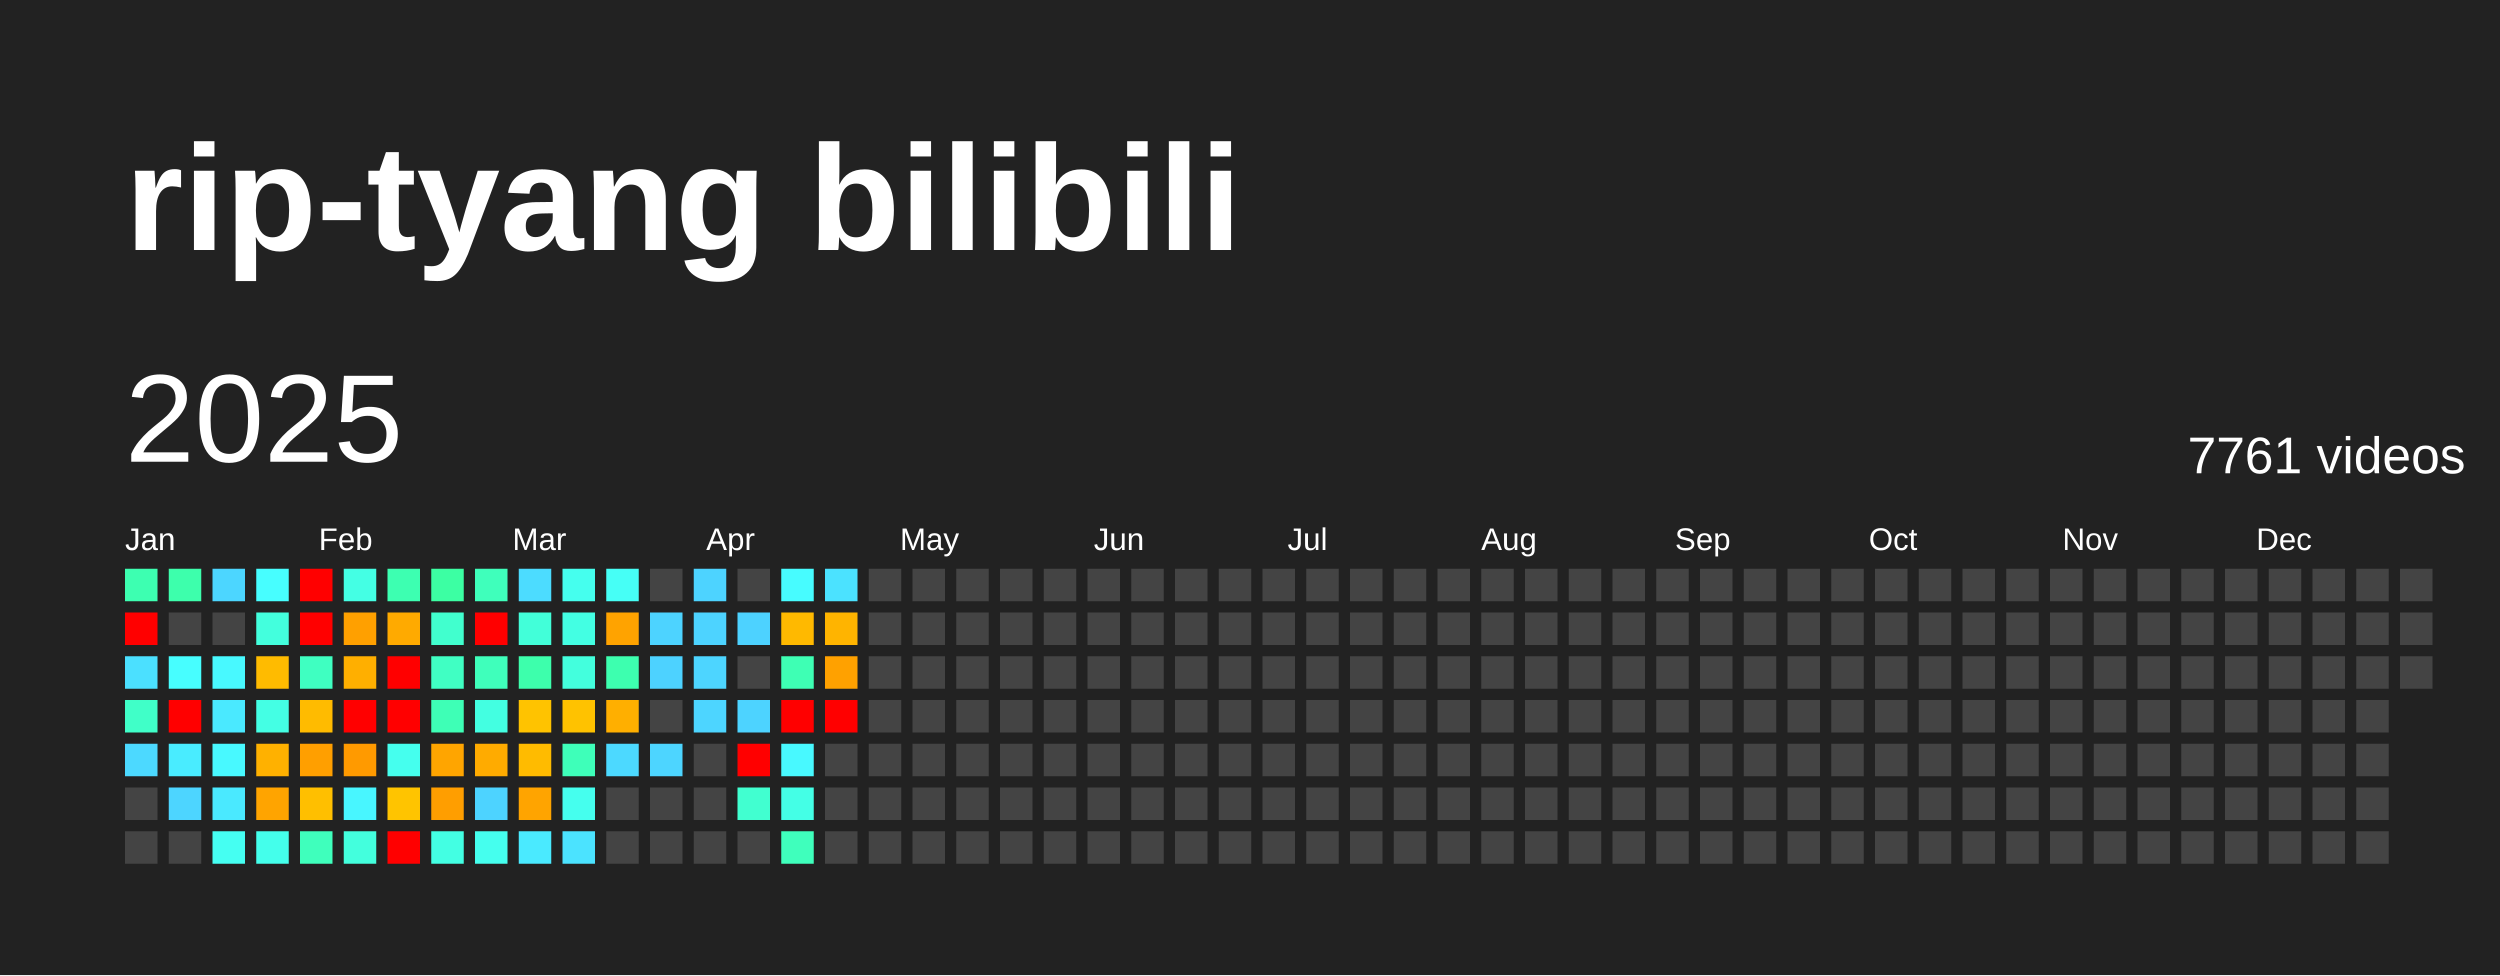
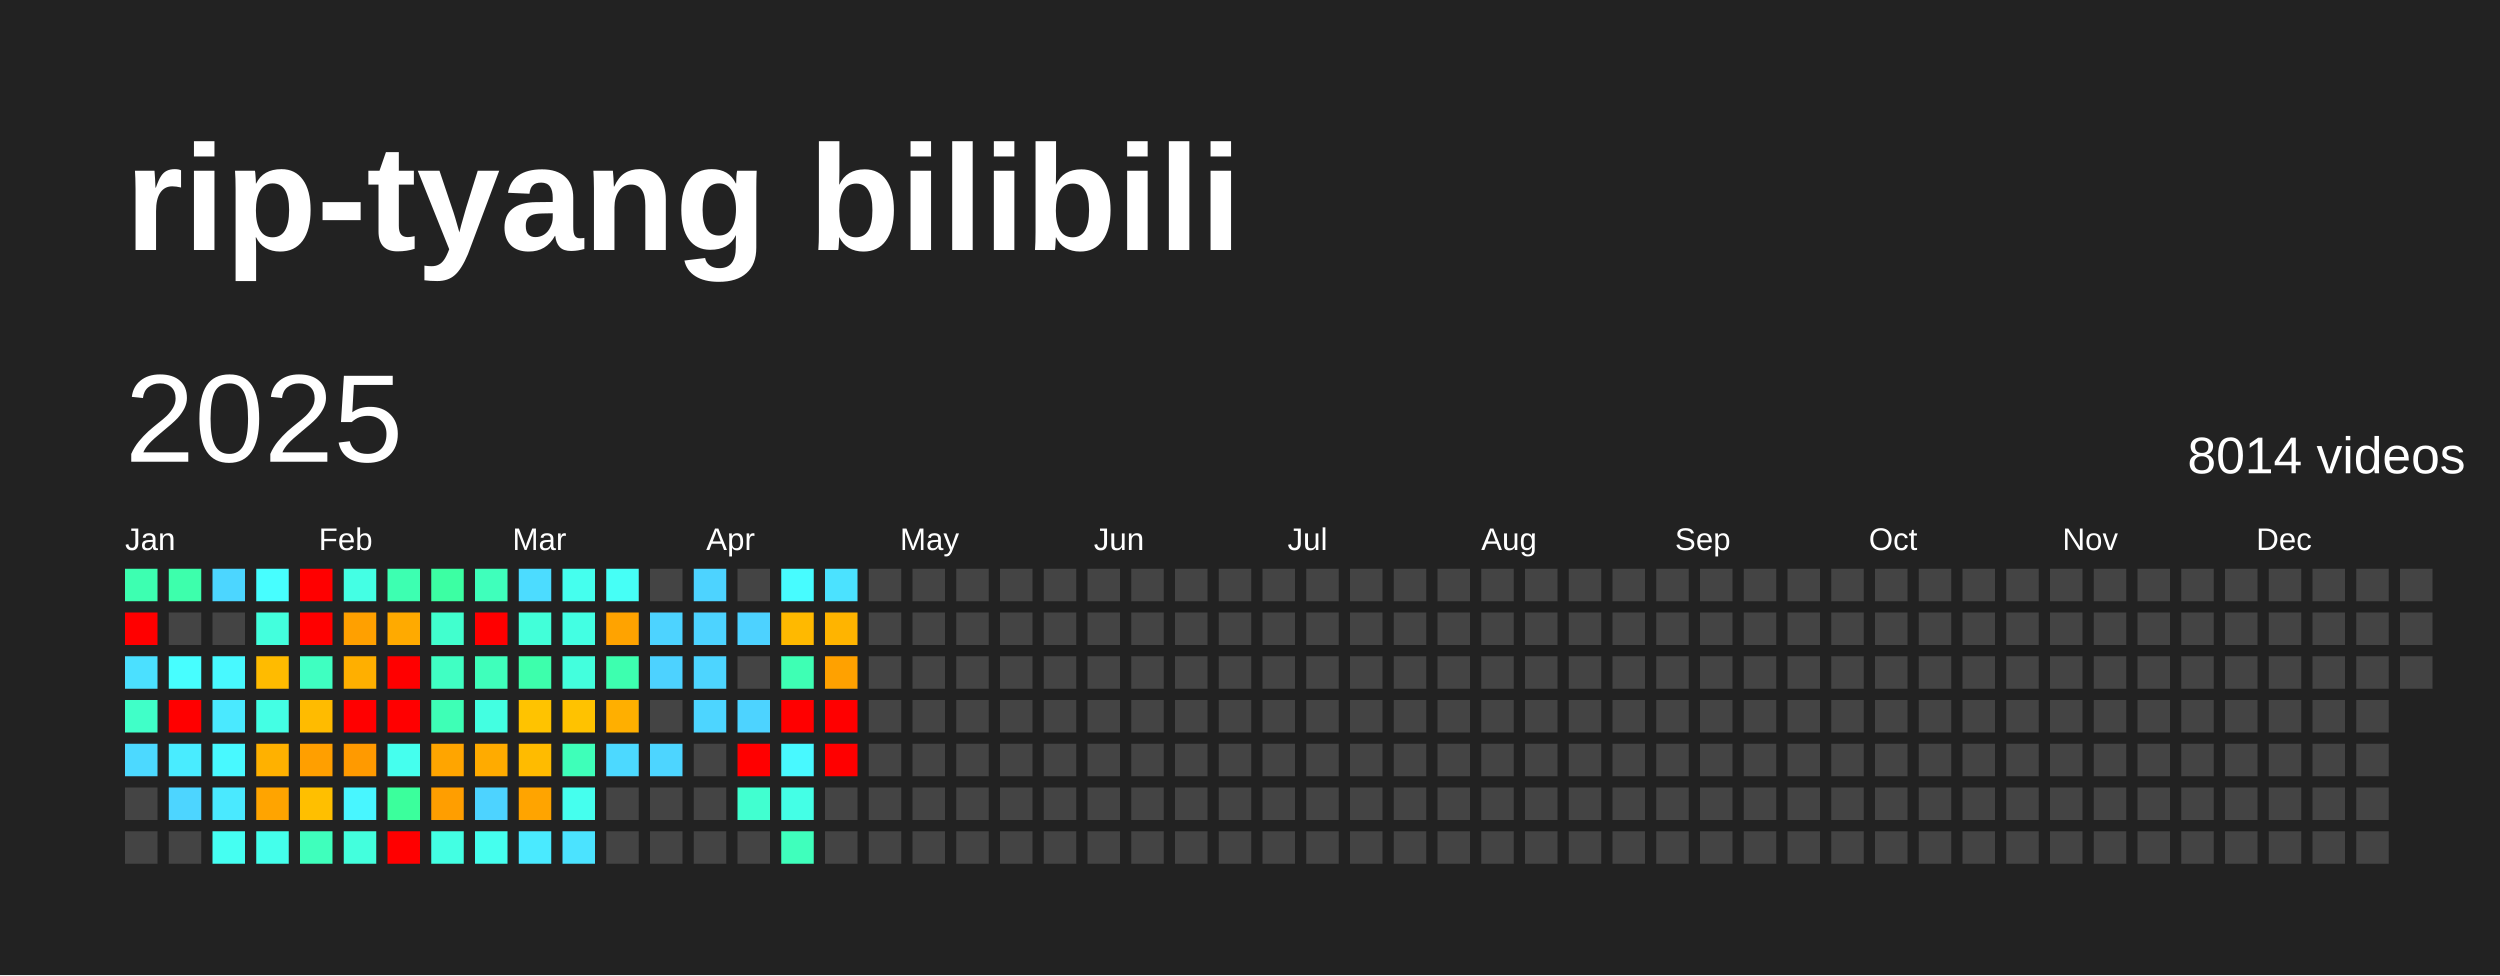
<svg xmlns="http://www.w3.org/2000/svg" baseProfile="full" height="78mm" version="1.1" viewBox="0,0,200,78" width="200mm">
  <defs />
  <rect fill="#222222" height="78" width="200" x="0" y="0" />
  <text fill="#FFFFFF" style="font-size:12px; font-family:Arial; font-weight:bold;" x="10" y="20">rip-tyang bilibili</text>
  <text dominant-baseline="hanging" fill="#FFFFFF" style="font-size:10.0px; font-family:Arial;" x="10" y="30">2025</text>
-   <text dominant-baseline="hanging" fill="#FFFFFF" style="font-size:4.125px; font-family:Arial;" x="175" y="35">7761 videos</text>
+   <text dominant-baseline="hanging" fill="#FFFFFF" style="font-size:4.125px; font-family:Arial;" x="175" y="35">8014 videos</text>
  <text fill="#FFFFFF" style="font-size:2.5px; font-family:Arial" x="10.0" y="44">Jan</text>
  <text fill="#FFFFFF" style="font-size:2.5px; font-family:Arial" x="25.5" y="44">Feb</text>
  <text fill="#FFFFFF" style="font-size:2.5px; font-family:Arial" x="41.0" y="44">Mar</text>
  <text fill="#FFFFFF" style="font-size:2.5px; font-family:Arial" x="56.5" y="44">Apr</text>
  <text fill="#FFFFFF" style="font-size:2.5px; font-family:Arial" x="72.0" y="44">May</text>
  <text fill="#FFFFFF" style="font-size:2.5px; font-family:Arial" x="87.5" y="44">Jun</text>
  <text fill="#FFFFFF" style="font-size:2.5px; font-family:Arial" x="103.0" y="44">Jul</text>
  <text fill="#FFFFFF" style="font-size:2.5px; font-family:Arial" x="118.5" y="44">Aug</text>
  <text fill="#FFFFFF" style="font-size:2.5px; font-family:Arial" x="134.0" y="44">Sep</text>
  <text fill="#FFFFFF" style="font-size:2.5px; font-family:Arial" x="149.5" y="44">Oct</text>
  <text fill="#FFFFFF" style="font-size:2.5px; font-family:Arial" x="165.0" y="44">Nov</text>
  <text fill="#FFFFFF" style="font-size:2.5px; font-family:Arial" x="180.5" y="44">Dec</text>
  <rect fill="#3dffb1" height="2.6" width="2.6" x="10.0" y="45.5" />
  <rect fill="red" height="2.6" width="2.6" x="10.0" y="49.0" />
  <rect fill="#4be0ff" height="2.6" width="2.6" x="10.0" y="52.5" />
  <rect fill="#40ffc8" height="2.6" width="2.6" x="10.0" y="56.0" />
  <rect fill="#4cd9ff" height="2.6" width="2.6" x="10.0" y="59.5" />
  <rect fill="#444444" height="2.6" width="2.6" x="10.0" y="63.0" />
  <rect fill="#444444" height="2.6" width="2.6" x="10.0" y="66.5" />
  <rect fill="#3dffac" height="2.6" width="2.6" x="13.5" y="45.5" />
  <rect fill="#444444" height="2.6" width="2.6" x="13.5" y="49.0" />
  <rect fill="#47feff" height="2.6" width="2.6" x="13.5" y="52.5" />
  <rect fill="red" height="2.6" width="2.6" x="13.5" y="56.0" />
  <rect fill="#49ecff" height="2.6" width="2.6" x="13.5" y="59.5" />
  <rect fill="#4dd5ff" height="2.6" width="2.6" x="13.5" y="63.0" />
  <rect fill="#444444" height="2.6" width="2.6" x="13.5" y="66.5" />
  <rect fill="#4cd6ff" height="2.6" width="2.6" x="17.0" y="45.5" />
  <rect fill="#444444" height="2.6" width="2.6" x="17.0" y="49.0" />
  <rect fill="#48f9ff" height="2.6" width="2.6" x="17.0" y="52.5" />
  <rect fill="#4ae9ff" height="2.6" width="2.6" x="17.0" y="56.0" />
  <rect fill="#48f9ff" height="2.6" width="2.6" x="17.0" y="59.5" />
  <rect fill="#4ae9ff" height="2.6" width="2.6" x="17.0" y="63.0" />
  <rect fill="#45fff2" height="2.6" width="2.6" x="17.0" y="66.5" />
  <rect fill="#47feff" height="2.6" width="2.6" x="20.5" y="45.5" />
  <rect fill="#43ffdd" height="2.6" width="2.6" x="20.5" y="49.0" />
  <rect fill="#ffbb00" height="2.6" width="2.6" x="20.5" y="52.5" />
  <rect fill="#44ffe4" height="2.6" width="2.6" x="20.5" y="56.0" />
  <rect fill="#ffb100" height="2.6" width="2.6" x="20.5" y="59.5" />
  <rect fill="#ffa400" height="2.6" width="2.6" x="20.5" y="63.0" />
  <rect fill="#44ffeb" height="2.6" width="2.6" x="20.5" y="66.5" />
  <rect fill="red" height="2.6" width="2.6" x="24.0" y="45.5" />
  <rect fill="red" height="2.6" width="2.6" x="24.0" y="49.0" />
  <rect fill="#3fffc1" height="2.6" width="2.6" x="24.0" y="52.5" />
  <rect fill="#ffbb00" height="2.6" width="2.6" x="24.0" y="56.0" />
  <rect fill="#ff9f00" height="2.6" width="2.6" x="24.0" y="59.5" />
  <rect fill="#ffbf00" height="2.6" width="2.6" x="24.0" y="63.0" />
  <rect fill="#3fffbc" height="2.6" width="2.6" x="24.0" y="66.5" />
  <rect fill="#44ffe4" height="2.6" width="2.6" x="27.5" y="45.5" />
  <rect fill="#ffa000" height="2.6" width="2.6" x="27.5" y="49.0" />
  <rect fill="#ffaf00" height="2.6" width="2.6" x="27.5" y="52.5" />
  <rect fill="red" height="2.6" width="2.6" x="27.5" y="56.0" />
  <rect fill="#ff9a00" height="2.6" width="2.6" x="27.5" y="59.5" />
  <rect fill="#48f6ff" height="2.6" width="2.6" x="27.5" y="63.0" />
  <rect fill="#43ffdd" height="2.6" width="2.6" x="27.5" y="66.5" />
  <rect fill="#3dffb1" height="2.6" width="2.6" x="31.0" y="45.5" />
  <rect fill="#ffaa00" height="2.6" width="2.6" x="31.0" y="49.0" />
  <rect fill="red" height="2.6" width="2.6" x="31.0" y="52.5" />
  <rect fill="red" height="2.6" width="2.6" x="31.0" y="56.0" />
  <rect fill="#45ffee" height="2.6" width="2.6" x="31.0" y="59.5" />
-   <rect fill="#ffc400" height="2.6" width="2.6" x="31.0" y="63.0" />
+   <rect fill="#3bff9c" height="2.6" width="2.6" x="31.0" y="63.0" />
  <rect fill="red" height="2.6" width="2.6" x="31.0" y="66.5" />
  <rect fill="#3cffa3" height="2.6" width="2.6" x="34.5" y="45.5" />
  <rect fill="#41ffce" height="2.6" width="2.6" x="34.5" y="49.0" />
  <rect fill="#40ffc3" height="2.6" width="2.6" x="34.5" y="52.5" />
  <rect fill="#3effb6" height="2.6" width="2.6" x="34.5" y="56.0" />
  <rect fill="#ffa500" height="2.6" width="2.6" x="34.5" y="59.5" />
  <rect fill="#ff9e00" height="2.6" width="2.6" x="34.5" y="63.0" />
  <rect fill="#43ffe3" height="2.6" width="2.6" x="34.5" y="66.5" />
  <rect fill="#3fffbb" height="2.6" width="2.6" x="38.0" y="45.5" />
  <rect fill="red" height="2.6" width="2.6" x="38.0" y="49.0" />
  <rect fill="#3fffbb" height="2.6" width="2.6" x="38.0" y="52.5" />
  <rect fill="#43ffe1" height="2.6" width="2.6" x="38.0" y="56.0" />
  <rect fill="#ffab00" height="2.6" width="2.6" x="38.0" y="59.5" />
  <rect fill="#4dd3ff" height="2.6" width="2.6" x="38.0" y="63.0" />
  <rect fill="#45ffee" height="2.6" width="2.6" x="38.0" y="66.5" />
  <rect fill="#4cdcff" height="2.6" width="2.6" x="41.5" y="45.5" />
  <rect fill="#42ffd9" height="2.6" width="2.6" x="41.5" y="49.0" />
  <rect fill="#3dffac" height="2.6" width="2.6" x="41.5" y="52.5" />
  <rect fill="#ffc300" height="2.6" width="2.6" x="41.5" y="56.0" />
  <rect fill="#ffbb00" height="2.6" width="2.6" x="41.5" y="59.5" />
  <rect fill="#ffa400" height="2.6" width="2.6" x="41.5" y="63.0" />
  <rect fill="#4aeaff" height="2.6" width="2.6" x="41.5" y="66.5" />
  <rect fill="#45ffee" height="2.6" width="2.6" x="45.0" y="45.5" />
  <rect fill="#43ffe3" height="2.6" width="2.6" x="45.0" y="49.0" />
  <rect fill="#43ffdd" height="2.6" width="2.6" x="45.0" y="52.5" />
  <rect fill="#ffc200" height="2.6" width="2.6" x="45.0" y="56.0" />
  <rect fill="#3effb9" height="2.6" width="2.6" x="45.0" y="59.5" />
  <rect fill="#45ffee" height="2.6" width="2.6" x="45.0" y="63.0" />
  <rect fill="#4be3ff" height="2.6" width="2.6" x="45.0" y="66.5" />
  <rect fill="#46fff6" height="2.6" width="2.6" x="48.5" y="45.5" />
  <rect fill="#ffa300" height="2.6" width="2.6" x="48.5" y="49.0" />
  <rect fill="#3dffaf" height="2.6" width="2.6" x="48.5" y="52.5" />
  <rect fill="#ffaf00" height="2.6" width="2.6" x="48.5" y="56.0" />
  <rect fill="#4cd9ff" height="2.6" width="2.6" x="48.5" y="59.5" />
  <rect fill="#444444" height="2.6" width="2.6" x="48.5" y="63.0" />
  <rect fill="#444444" height="2.6" width="2.6" x="48.5" y="66.5" />
  <rect fill="#444444" height="2.6" width="2.6" x="52.0" y="45.5" />
  <rect fill="#4dd3ff" height="2.6" width="2.6" x="52.0" y="49.0" />
  <rect fill="#4dd2ff" height="2.6" width="2.6" x="52.0" y="52.5" />
  <rect fill="#444444" height="2.6" width="2.6" x="52.0" y="56.0" />
  <rect fill="#4dd5ff" height="2.6" width="2.6" x="52.0" y="59.5" />
  <rect fill="#444444" height="2.6" width="2.6" x="52.0" y="63.0" />
  <rect fill="#444444" height="2.6" width="2.6" x="52.0" y="66.5" />
  <rect fill="#4dd3ff" height="2.6" width="2.6" x="55.5" y="45.5" />
  <rect fill="#4dd3ff" height="2.6" width="2.6" x="55.5" y="49.0" />
  <rect fill="#4dd5ff" height="2.6" width="2.6" x="55.5" y="52.5" />
  <rect fill="#4dd5ff" height="2.6" width="2.6" x="55.5" y="56.0" />
  <rect fill="#444444" height="2.6" width="2.6" x="55.5" y="59.5" />
  <rect fill="#444444" height="2.6" width="2.6" x="55.5" y="63.0" />
  <rect fill="#444444" height="2.6" width="2.6" x="55.5" y="66.5" />
  <rect fill="#444444" height="2.6" width="2.6" x="59.0" y="45.5" />
  <rect fill="#4dd2ff" height="2.6" width="2.6" x="59.0" y="49.0" />
  <rect fill="#444444" height="2.6" width="2.6" x="59.0" y="52.5" />
  <rect fill="#4dd3ff" height="2.6" width="2.6" x="59.0" y="56.0" />
  <rect fill="red" height="2.6" width="2.6" x="59.0" y="59.5" />
  <rect fill="#41ffd0" height="2.6" width="2.6" x="59.0" y="63.0" />
  <rect fill="#444444" height="2.6" width="2.6" x="59.0" y="66.5" />
  <rect fill="#47fcff" height="2.6" width="2.6" x="62.5" y="45.5" />
  <rect fill="#ffb900" height="2.6" width="2.6" x="62.5" y="49.0" />
  <rect fill="#3effb4" height="2.6" width="2.6" x="62.5" y="52.5" />
  <rect fill="red" height="2.6" width="2.6" x="62.5" y="56.0" />
  <rect fill="#48f9ff" height="2.6" width="2.6" x="62.5" y="59.5" />
  <rect fill="#44ffe6" height="2.6" width="2.6" x="62.5" y="63.0" />
  <rect fill="#3fffbc" height="2.6" width="2.6" x="62.5" y="66.5" />
  <rect fill="#4be2ff" height="2.6" width="2.6" x="66.0" y="45.5" />
  <rect fill="#ffb400" height="2.6" width="2.6" x="66.0" y="49.0" />
  <rect fill="#ffa100" height="2.6" width="2.6" x="66.0" y="52.5" />
  <rect fill="red" height="2.6" width="2.6" x="66.0" y="56.0" />
-   <rect fill="#444444" height="2.6" width="2.6" x="66.0" y="59.5" />
+   <rect fill="red" height="2.6" width="2.6" x="66.0" y="59.5" />
  <rect fill="#444444" height="2.6" width="2.6" x="66.0" y="63.0" />
  <rect fill="#444444" height="2.6" width="2.6" x="66.0" y="66.5" />
  <rect fill="#444444" height="2.6" width="2.6" x="69.5" y="45.5" />
  <rect fill="#444444" height="2.6" width="2.6" x="69.5" y="49.0" />
  <rect fill="#444444" height="2.6" width="2.6" x="69.5" y="52.5" />
  <rect fill="#444444" height="2.6" width="2.6" x="69.5" y="56.0" />
  <rect fill="#444444" height="2.6" width="2.6" x="69.5" y="59.5" />
  <rect fill="#444444" height="2.6" width="2.6" x="69.5" y="63.0" />
  <rect fill="#444444" height="2.6" width="2.6" x="69.5" y="66.5" />
  <rect fill="#444444" height="2.6" width="2.6" x="73.0" y="45.5" />
  <rect fill="#444444" height="2.6" width="2.6" x="73.0" y="49.0" />
  <rect fill="#444444" height="2.6" width="2.6" x="73.0" y="52.5" />
  <rect fill="#444444" height="2.6" width="2.6" x="73.0" y="56.0" />
  <rect fill="#444444" height="2.6" width="2.6" x="73.0" y="59.5" />
  <rect fill="#444444" height="2.6" width="2.6" x="73.0" y="63.0" />
  <rect fill="#444444" height="2.6" width="2.6" x="73.0" y="66.5" />
  <rect fill="#444444" height="2.6" width="2.6" x="76.5" y="45.5" />
  <rect fill="#444444" height="2.6" width="2.6" x="76.5" y="49.0" />
  <rect fill="#444444" height="2.6" width="2.6" x="76.5" y="52.5" />
  <rect fill="#444444" height="2.6" width="2.6" x="76.5" y="56.0" />
  <rect fill="#444444" height="2.6" width="2.6" x="76.5" y="59.5" />
  <rect fill="#444444" height="2.6" width="2.6" x="76.5" y="63.0" />
  <rect fill="#444444" height="2.6" width="2.6" x="76.5" y="66.5" />
  <rect fill="#444444" height="2.6" width="2.6" x="80.0" y="45.5" />
  <rect fill="#444444" height="2.6" width="2.6" x="80.0" y="49.0" />
  <rect fill="#444444" height="2.6" width="2.6" x="80.0" y="52.5" />
  <rect fill="#444444" height="2.6" width="2.6" x="80.0" y="56.0" />
  <rect fill="#444444" height="2.6" width="2.6" x="80.0" y="59.5" />
  <rect fill="#444444" height="2.6" width="2.6" x="80.0" y="63.0" />
  <rect fill="#444444" height="2.6" width="2.6" x="80.0" y="66.5" />
  <rect fill="#444444" height="2.6" width="2.6" x="83.5" y="45.5" />
  <rect fill="#444444" height="2.6" width="2.6" x="83.5" y="49.0" />
  <rect fill="#444444" height="2.6" width="2.6" x="83.5" y="52.5" />
  <rect fill="#444444" height="2.6" width="2.6" x="83.5" y="56.0" />
  <rect fill="#444444" height="2.6" width="2.6" x="83.5" y="59.5" />
  <rect fill="#444444" height="2.6" width="2.6" x="83.5" y="63.0" />
  <rect fill="#444444" height="2.6" width="2.6" x="83.5" y="66.5" />
  <rect fill="#444444" height="2.6" width="2.6" x="87.0" y="45.5" />
  <rect fill="#444444" height="2.6" width="2.6" x="87.0" y="49.0" />
  <rect fill="#444444" height="2.6" width="2.6" x="87.0" y="52.5" />
  <rect fill="#444444" height="2.6" width="2.6" x="87.0" y="56.0" />
  <rect fill="#444444" height="2.6" width="2.6" x="87.0" y="59.5" />
  <rect fill="#444444" height="2.6" width="2.6" x="87.0" y="63.0" />
  <rect fill="#444444" height="2.6" width="2.6" x="87.0" y="66.5" />
  <rect fill="#444444" height="2.6" width="2.6" x="90.5" y="45.5" />
  <rect fill="#444444" height="2.6" width="2.6" x="90.5" y="49.0" />
  <rect fill="#444444" height="2.6" width="2.6" x="90.5" y="52.5" />
  <rect fill="#444444" height="2.6" width="2.6" x="90.5" y="56.0" />
  <rect fill="#444444" height="2.6" width="2.6" x="90.5" y="59.5" />
  <rect fill="#444444" height="2.6" width="2.6" x="90.5" y="63.0" />
  <rect fill="#444444" height="2.6" width="2.6" x="90.5" y="66.5" />
  <rect fill="#444444" height="2.6" width="2.6" x="94.0" y="45.5" />
  <rect fill="#444444" height="2.6" width="2.6" x="94.0" y="49.0" />
  <rect fill="#444444" height="2.6" width="2.6" x="94.0" y="52.5" />
  <rect fill="#444444" height="2.6" width="2.6" x="94.0" y="56.0" />
  <rect fill="#444444" height="2.6" width="2.6" x="94.0" y="59.5" />
  <rect fill="#444444" height="2.6" width="2.6" x="94.0" y="63.0" />
  <rect fill="#444444" height="2.6" width="2.6" x="94.0" y="66.5" />
  <rect fill="#444444" height="2.6" width="2.6" x="97.5" y="45.5" />
  <rect fill="#444444" height="2.6" width="2.6" x="97.5" y="49.0" />
  <rect fill="#444444" height="2.6" width="2.6" x="97.5" y="52.5" />
  <rect fill="#444444" height="2.6" width="2.6" x="97.5" y="56.0" />
  <rect fill="#444444" height="2.6" width="2.6" x="97.5" y="59.5" />
  <rect fill="#444444" height="2.6" width="2.6" x="97.5" y="63.0" />
  <rect fill="#444444" height="2.6" width="2.6" x="97.5" y="66.5" />
  <rect fill="#444444" height="2.6" width="2.6" x="101.0" y="45.5" />
  <rect fill="#444444" height="2.6" width="2.6" x="101.0" y="49.0" />
  <rect fill="#444444" height="2.6" width="2.6" x="101.0" y="52.5" />
  <rect fill="#444444" height="2.6" width="2.6" x="101.0" y="56.0" />
  <rect fill="#444444" height="2.6" width="2.6" x="101.0" y="59.5" />
  <rect fill="#444444" height="2.6" width="2.6" x="101.0" y="63.0" />
  <rect fill="#444444" height="2.6" width="2.6" x="101.0" y="66.5" />
  <rect fill="#444444" height="2.6" width="2.6" x="104.5" y="45.5" />
  <rect fill="#444444" height="2.6" width="2.6" x="104.5" y="49.0" />
  <rect fill="#444444" height="2.6" width="2.6" x="104.5" y="52.5" />
  <rect fill="#444444" height="2.6" width="2.6" x="104.5" y="56.0" />
  <rect fill="#444444" height="2.6" width="2.6" x="104.5" y="59.5" />
  <rect fill="#444444" height="2.6" width="2.6" x="104.5" y="63.0" />
  <rect fill="#444444" height="2.6" width="2.6" x="104.5" y="66.5" />
  <rect fill="#444444" height="2.6" width="2.6" x="108.0" y="45.5" />
  <rect fill="#444444" height="2.6" width="2.6" x="108.0" y="49.0" />
  <rect fill="#444444" height="2.6" width="2.6" x="108.0" y="52.5" />
  <rect fill="#444444" height="2.6" width="2.6" x="108.0" y="56.0" />
  <rect fill="#444444" height="2.6" width="2.6" x="108.0" y="59.5" />
  <rect fill="#444444" height="2.6" width="2.6" x="108.0" y="63.0" />
  <rect fill="#444444" height="2.6" width="2.6" x="108.0" y="66.5" />
  <rect fill="#444444" height="2.6" width="2.6" x="111.5" y="45.5" />
  <rect fill="#444444" height="2.6" width="2.6" x="111.5" y="49.0" />
  <rect fill="#444444" height="2.6" width="2.6" x="111.5" y="52.5" />
  <rect fill="#444444" height="2.6" width="2.6" x="111.5" y="56.0" />
  <rect fill="#444444" height="2.6" width="2.6" x="111.5" y="59.5" />
  <rect fill="#444444" height="2.6" width="2.6" x="111.5" y="63.0" />
  <rect fill="#444444" height="2.6" width="2.6" x="111.5" y="66.5" />
  <rect fill="#444444" height="2.6" width="2.6" x="115.0" y="45.5" />
  <rect fill="#444444" height="2.6" width="2.6" x="115.0" y="49.0" />
  <rect fill="#444444" height="2.6" width="2.6" x="115.0" y="52.5" />
  <rect fill="#444444" height="2.6" width="2.6" x="115.0" y="56.0" />
  <rect fill="#444444" height="2.6" width="2.6" x="115.0" y="59.5" />
  <rect fill="#444444" height="2.6" width="2.6" x="115.0" y="63.0" />
  <rect fill="#444444" height="2.6" width="2.6" x="115.0" y="66.5" />
  <rect fill="#444444" height="2.6" width="2.6" x="118.5" y="45.5" />
  <rect fill="#444444" height="2.6" width="2.6" x="118.5" y="49.0" />
  <rect fill="#444444" height="2.6" width="2.6" x="118.5" y="52.5" />
  <rect fill="#444444" height="2.6" width="2.6" x="118.5" y="56.0" />
  <rect fill="#444444" height="2.6" width="2.6" x="118.5" y="59.5" />
  <rect fill="#444444" height="2.6" width="2.6" x="118.5" y="63.0" />
  <rect fill="#444444" height="2.6" width="2.6" x="118.5" y="66.5" />
  <rect fill="#444444" height="2.6" width="2.6" x="122.0" y="45.5" />
  <rect fill="#444444" height="2.6" width="2.6" x="122.0" y="49.0" />
  <rect fill="#444444" height="2.6" width="2.6" x="122.0" y="52.5" />
  <rect fill="#444444" height="2.6" width="2.6" x="122.0" y="56.0" />
  <rect fill="#444444" height="2.6" width="2.6" x="122.0" y="59.5" />
  <rect fill="#444444" height="2.6" width="2.6" x="122.0" y="63.0" />
  <rect fill="#444444" height="2.6" width="2.6" x="122.0" y="66.5" />
  <rect fill="#444444" height="2.6" width="2.6" x="125.5" y="45.5" />
  <rect fill="#444444" height="2.6" width="2.6" x="125.5" y="49.0" />
  <rect fill="#444444" height="2.6" width="2.6" x="125.5" y="52.5" />
  <rect fill="#444444" height="2.6" width="2.6" x="125.5" y="56.0" />
  <rect fill="#444444" height="2.6" width="2.6" x="125.5" y="59.5" />
  <rect fill="#444444" height="2.6" width="2.6" x="125.5" y="63.0" />
  <rect fill="#444444" height="2.6" width="2.6" x="125.5" y="66.5" />
  <rect fill="#444444" height="2.6" width="2.6" x="129.0" y="45.5" />
  <rect fill="#444444" height="2.6" width="2.6" x="129.0" y="49.0" />
  <rect fill="#444444" height="2.6" width="2.6" x="129.0" y="52.5" />
  <rect fill="#444444" height="2.6" width="2.6" x="129.0" y="56.0" />
  <rect fill="#444444" height="2.6" width="2.6" x="129.0" y="59.5" />
  <rect fill="#444444" height="2.6" width="2.6" x="129.0" y="63.0" />
  <rect fill="#444444" height="2.6" width="2.6" x="129.0" y="66.5" />
  <rect fill="#444444" height="2.6" width="2.6" x="132.5" y="45.5" />
  <rect fill="#444444" height="2.6" width="2.6" x="132.5" y="49.0" />
  <rect fill="#444444" height="2.6" width="2.6" x="132.5" y="52.5" />
  <rect fill="#444444" height="2.6" width="2.6" x="132.5" y="56.0" />
  <rect fill="#444444" height="2.6" width="2.6" x="132.5" y="59.5" />
  <rect fill="#444444" height="2.6" width="2.6" x="132.5" y="63.0" />
  <rect fill="#444444" height="2.6" width="2.6" x="132.5" y="66.5" />
  <rect fill="#444444" height="2.6" width="2.6" x="136.0" y="45.5" />
  <rect fill="#444444" height="2.6" width="2.6" x="136.0" y="49.0" />
  <rect fill="#444444" height="2.6" width="2.6" x="136.0" y="52.5" />
  <rect fill="#444444" height="2.6" width="2.6" x="136.0" y="56.0" />
  <rect fill="#444444" height="2.6" width="2.6" x="136.0" y="59.5" />
  <rect fill="#444444" height="2.6" width="2.6" x="136.0" y="63.0" />
  <rect fill="#444444" height="2.6" width="2.6" x="136.0" y="66.5" />
  <rect fill="#444444" height="2.6" width="2.6" x="139.5" y="45.5" />
  <rect fill="#444444" height="2.6" width="2.6" x="139.5" y="49.0" />
  <rect fill="#444444" height="2.6" width="2.6" x="139.5" y="52.5" />
  <rect fill="#444444" height="2.6" width="2.6" x="139.5" y="56.0" />
  <rect fill="#444444" height="2.6" width="2.6" x="139.5" y="59.5" />
  <rect fill="#444444" height="2.6" width="2.6" x="139.5" y="63.0" />
  <rect fill="#444444" height="2.6" width="2.6" x="139.5" y="66.5" />
  <rect fill="#444444" height="2.6" width="2.6" x="143.0" y="45.5" />
  <rect fill="#444444" height="2.6" width="2.6" x="143.0" y="49.0" />
  <rect fill="#444444" height="2.6" width="2.6" x="143.0" y="52.5" />
  <rect fill="#444444" height="2.6" width="2.6" x="143.0" y="56.0" />
  <rect fill="#444444" height="2.6" width="2.6" x="143.0" y="59.5" />
  <rect fill="#444444" height="2.6" width="2.6" x="143.0" y="63.0" />
  <rect fill="#444444" height="2.6" width="2.6" x="143.0" y="66.5" />
  <rect fill="#444444" height="2.6" width="2.6" x="146.5" y="45.5" />
  <rect fill="#444444" height="2.6" width="2.6" x="146.5" y="49.0" />
  <rect fill="#444444" height="2.6" width="2.6" x="146.5" y="52.5" />
  <rect fill="#444444" height="2.6" width="2.6" x="146.5" y="56.0" />
  <rect fill="#444444" height="2.6" width="2.6" x="146.5" y="59.5" />
  <rect fill="#444444" height="2.6" width="2.6" x="146.5" y="63.0" />
  <rect fill="#444444" height="2.6" width="2.6" x="146.5" y="66.5" />
  <rect fill="#444444" height="2.6" width="2.6" x="150.0" y="45.5" />
  <rect fill="#444444" height="2.6" width="2.6" x="150.0" y="49.0" />
  <rect fill="#444444" height="2.6" width="2.6" x="150.0" y="52.5" />
  <rect fill="#444444" height="2.6" width="2.6" x="150.0" y="56.0" />
  <rect fill="#444444" height="2.6" width="2.6" x="150.0" y="59.5" />
  <rect fill="#444444" height="2.6" width="2.6" x="150.0" y="63.0" />
  <rect fill="#444444" height="2.6" width="2.6" x="150.0" y="66.5" />
  <rect fill="#444444" height="2.6" width="2.6" x="153.5" y="45.5" />
  <rect fill="#444444" height="2.6" width="2.6" x="153.5" y="49.0" />
  <rect fill="#444444" height="2.6" width="2.6" x="153.5" y="52.5" />
  <rect fill="#444444" height="2.6" width="2.6" x="153.5" y="56.0" />
  <rect fill="#444444" height="2.6" width="2.6" x="153.5" y="59.5" />
  <rect fill="#444444" height="2.6" width="2.6" x="153.5" y="63.0" />
  <rect fill="#444444" height="2.6" width="2.6" x="153.5" y="66.5" />
  <rect fill="#444444" height="2.6" width="2.6" x="157.0" y="45.5" />
  <rect fill="#444444" height="2.6" width="2.6" x="157.0" y="49.0" />
  <rect fill="#444444" height="2.6" width="2.6" x="157.0" y="52.5" />
  <rect fill="#444444" height="2.6" width="2.6" x="157.0" y="56.0" />
  <rect fill="#444444" height="2.6" width="2.6" x="157.0" y="59.5" />
  <rect fill="#444444" height="2.6" width="2.6" x="157.0" y="63.0" />
  <rect fill="#444444" height="2.6" width="2.6" x="157.0" y="66.5" />
  <rect fill="#444444" height="2.6" width="2.6" x="160.5" y="45.5" />
  <rect fill="#444444" height="2.6" width="2.6" x="160.5" y="49.0" />
  <rect fill="#444444" height="2.6" width="2.6" x="160.5" y="52.5" />
  <rect fill="#444444" height="2.6" width="2.6" x="160.5" y="56.0" />
  <rect fill="#444444" height="2.6" width="2.6" x="160.5" y="59.5" />
  <rect fill="#444444" height="2.6" width="2.6" x="160.5" y="63.0" />
  <rect fill="#444444" height="2.6" width="2.6" x="160.5" y="66.5" />
  <rect fill="#444444" height="2.6" width="2.6" x="164.0" y="45.5" />
  <rect fill="#444444" height="2.6" width="2.6" x="164.0" y="49.0" />
  <rect fill="#444444" height="2.6" width="2.6" x="164.0" y="52.5" />
  <rect fill="#444444" height="2.6" width="2.6" x="164.0" y="56.0" />
  <rect fill="#444444" height="2.6" width="2.6" x="164.0" y="59.5" />
  <rect fill="#444444" height="2.6" width="2.6" x="164.0" y="63.0" />
  <rect fill="#444444" height="2.6" width="2.6" x="164.0" y="66.5" />
  <rect fill="#444444" height="2.6" width="2.6" x="167.5" y="45.5" />
  <rect fill="#444444" height="2.6" width="2.6" x="167.5" y="49.0" />
  <rect fill="#444444" height="2.6" width="2.6" x="167.5" y="52.5" />
  <rect fill="#444444" height="2.6" width="2.6" x="167.5" y="56.0" />
  <rect fill="#444444" height="2.6" width="2.6" x="167.5" y="59.5" />
  <rect fill="#444444" height="2.6" width="2.6" x="167.5" y="63.0" />
  <rect fill="#444444" height="2.6" width="2.6" x="167.5" y="66.5" />
  <rect fill="#444444" height="2.6" width="2.6" x="171.0" y="45.5" />
  <rect fill="#444444" height="2.6" width="2.6" x="171.0" y="49.0" />
  <rect fill="#444444" height="2.6" width="2.6" x="171.0" y="52.5" />
  <rect fill="#444444" height="2.6" width="2.6" x="171.0" y="56.0" />
  <rect fill="#444444" height="2.6" width="2.6" x="171.0" y="59.5" />
  <rect fill="#444444" height="2.6" width="2.6" x="171.0" y="63.0" />
  <rect fill="#444444" height="2.6" width="2.6" x="171.0" y="66.5" />
  <rect fill="#444444" height="2.6" width="2.6" x="174.5" y="45.5" />
  <rect fill="#444444" height="2.6" width="2.6" x="174.5" y="49.0" />
  <rect fill="#444444" height="2.6" width="2.6" x="174.5" y="52.5" />
  <rect fill="#444444" height="2.6" width="2.6" x="174.5" y="56.0" />
  <rect fill="#444444" height="2.6" width="2.6" x="174.5" y="59.5" />
  <rect fill="#444444" height="2.6" width="2.6" x="174.5" y="63.0" />
  <rect fill="#444444" height="2.6" width="2.6" x="174.5" y="66.5" />
  <rect fill="#444444" height="2.6" width="2.6" x="178.0" y="45.5" />
  <rect fill="#444444" height="2.6" width="2.6" x="178.0" y="49.0" />
  <rect fill="#444444" height="2.6" width="2.6" x="178.0" y="52.5" />
  <rect fill="#444444" height="2.6" width="2.6" x="178.0" y="56.0" />
  <rect fill="#444444" height="2.6" width="2.6" x="178.0" y="59.5" />
  <rect fill="#444444" height="2.6" width="2.6" x="178.0" y="63.0" />
  <rect fill="#444444" height="2.6" width="2.6" x="178.0" y="66.5" />
  <rect fill="#444444" height="2.6" width="2.6" x="181.5" y="45.5" />
  <rect fill="#444444" height="2.6" width="2.6" x="181.5" y="49.0" />
  <rect fill="#444444" height="2.6" width="2.6" x="181.5" y="52.5" />
  <rect fill="#444444" height="2.6" width="2.6" x="181.5" y="56.0" />
  <rect fill="#444444" height="2.6" width="2.6" x="181.5" y="59.5" />
  <rect fill="#444444" height="2.6" width="2.6" x="181.5" y="63.0" />
  <rect fill="#444444" height="2.6" width="2.6" x="181.5" y="66.5" />
  <rect fill="#444444" height="2.6" width="2.6" x="185.0" y="45.5" />
  <rect fill="#444444" height="2.6" width="2.6" x="185.0" y="49.0" />
  <rect fill="#444444" height="2.6" width="2.6" x="185.0" y="52.5" />
  <rect fill="#444444" height="2.6" width="2.6" x="185.0" y="56.0" />
  <rect fill="#444444" height="2.6" width="2.6" x="185.0" y="59.5" />
  <rect fill="#444444" height="2.6" width="2.6" x="185.0" y="63.0" />
  <rect fill="#444444" height="2.6" width="2.6" x="185.0" y="66.5" />
  <rect fill="#444444" height="2.6" width="2.6" x="188.5" y="45.5" />
  <rect fill="#444444" height="2.6" width="2.6" x="188.5" y="49.0" />
  <rect fill="#444444" height="2.6" width="2.6" x="188.5" y="52.5" />
  <rect fill="#444444" height="2.6" width="2.6" x="188.5" y="56.0" />
  <rect fill="#444444" height="2.6" width="2.6" x="188.5" y="59.5" />
  <rect fill="#444444" height="2.6" width="2.6" x="188.5" y="63.0" />
  <rect fill="#444444" height="2.6" width="2.6" x="188.5" y="66.5" />
  <rect fill="#444444" height="2.6" width="2.6" x="192.0" y="45.5" />
  <rect fill="#444444" height="2.6" width="2.6" x="192.0" y="49.0" />
  <rect fill="#444444" height="2.6" width="2.6" x="192.0" y="52.5" />
</svg>
